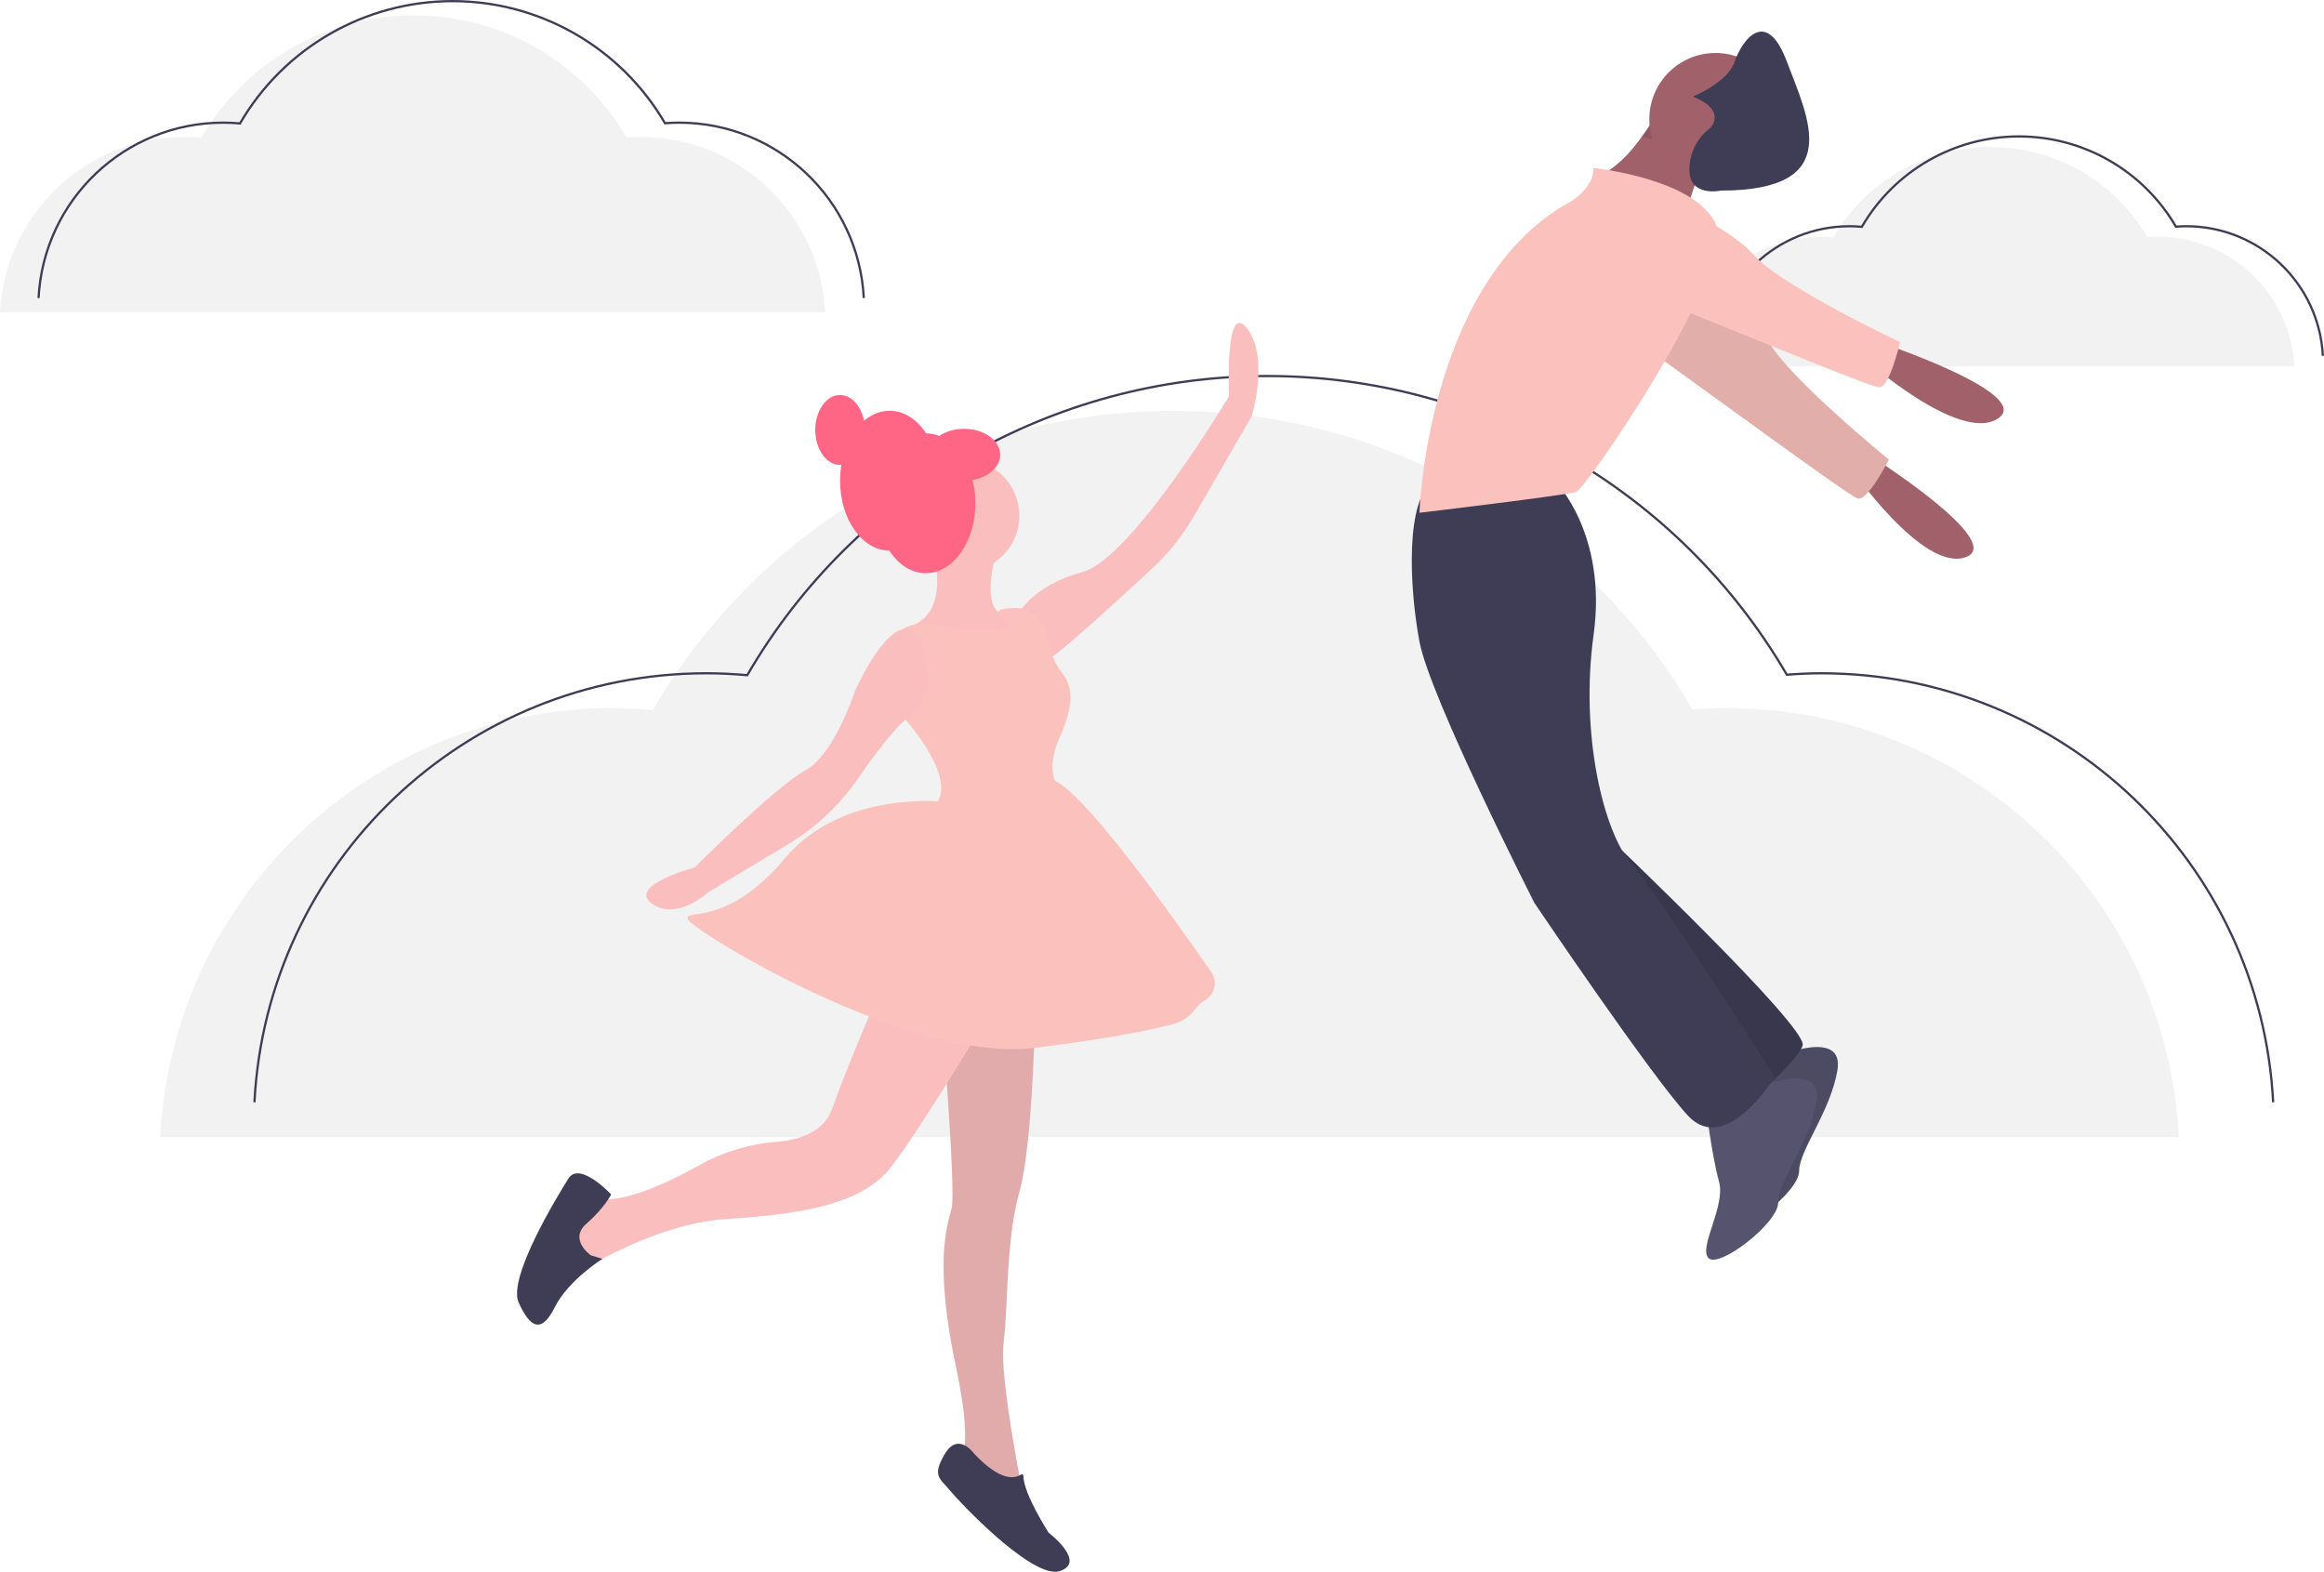
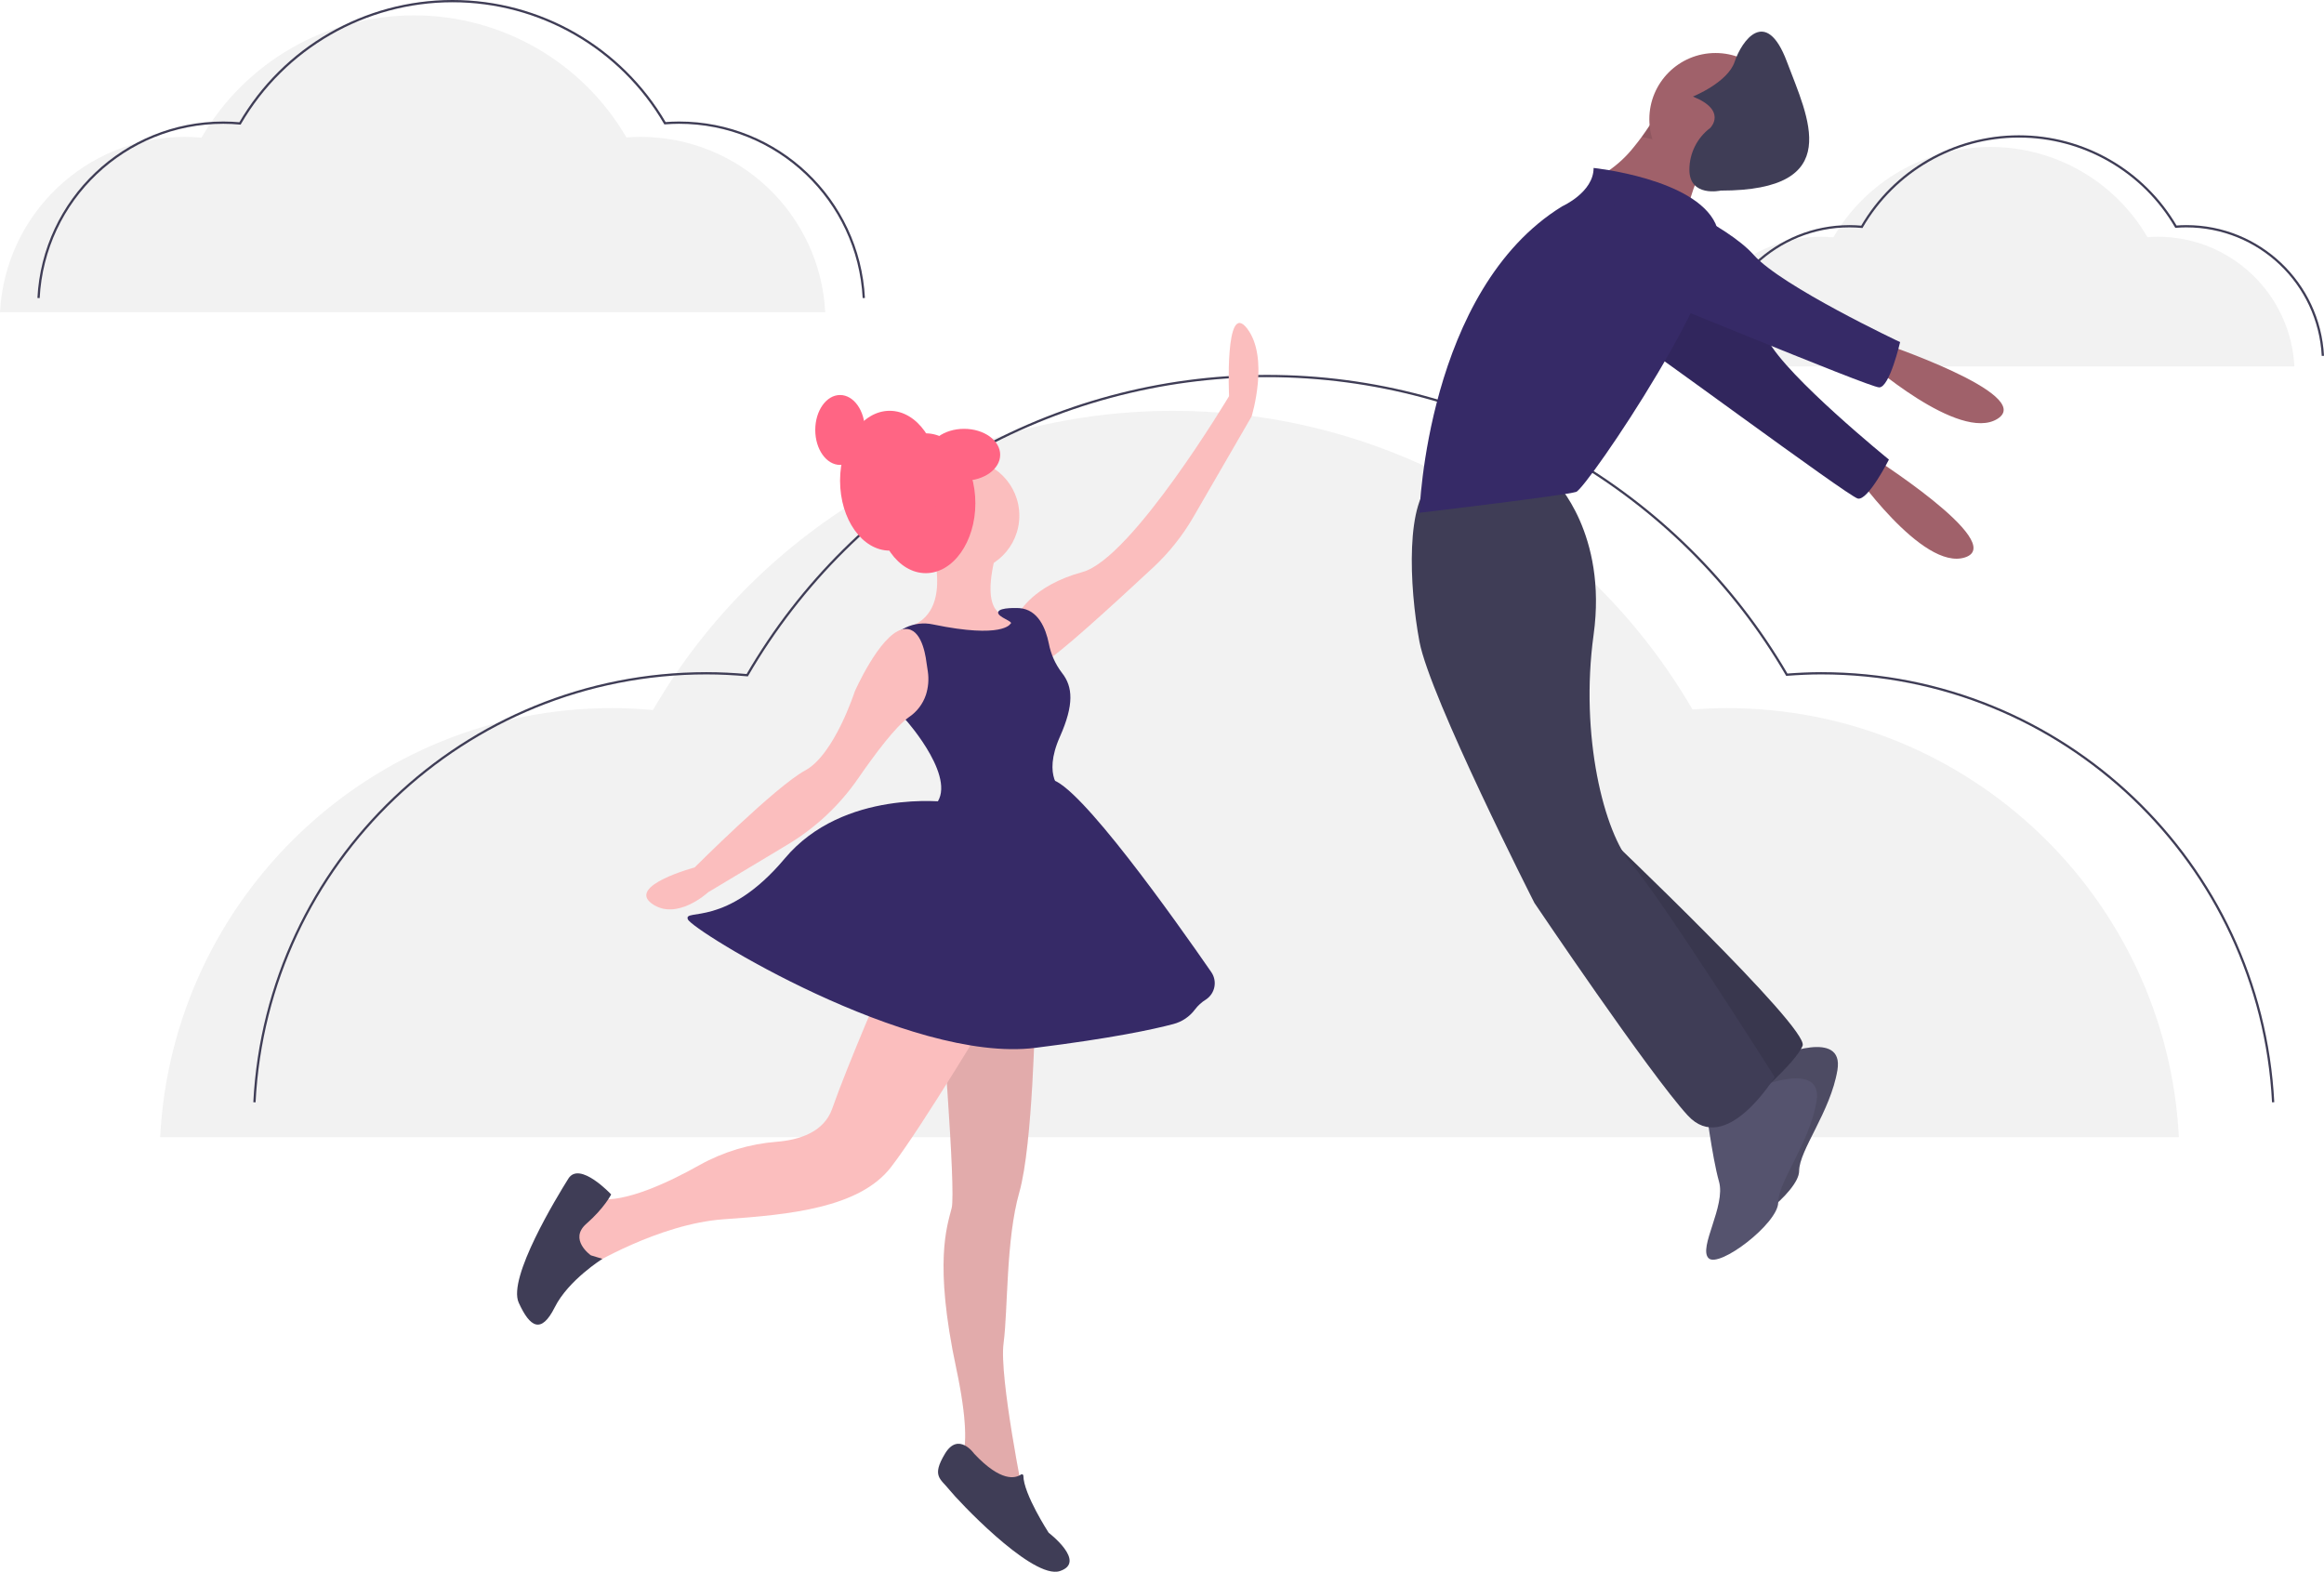
<svg xmlns="http://www.w3.org/2000/svg" id="a3277a8a-60ff-4d5e-bfbb-16df02d5717d" data-name="Layer 1" width="1030.575" height="696.977" viewBox="0 0 1030.575 696.977">
  <path d="M831.938,263.728a60.645,60.645,0,0,1,60.561-57.476c1.843,0,3.663.096,5.464.257a80.574,80.574,0,0,1,139.284-.066c1.52-.114,3.049-.191,4.598-.191a60.645,60.645,0,0,1,60.561,57.476" transform="translate(-84.96231 -101.2613)" fill="#f2f2f2" />
  <path d="M844.569,259.063A60.645,60.645,0,0,1,905.13,201.587c1.843,0,3.663.096,5.464.257a80.574,80.574,0,0,1,139.284-.066c1.52-.114,3.049-.191,4.598-.191a60.645,60.645,0,0,1,60.561,57.476" transform="translate(-84.96231 -101.2613)" fill="none" stroke="#3f3d56" stroke-miterlimit="10" />
  <path d="M155.988,605.488c5.455-105.98,93.109-190.232,200.445-190.232,6.1,0,12.124.318,18.086.851a266.684,266.684,0,0,1,460.999-.218c5.03-.378,10.093-.633,15.219-.633,107.336,0,194.99,84.253,200.445,190.232" transform="translate(-84.96231 -101.2613)" fill="#f2f2f2" />
  <path d="M197.794,590.048c5.455-105.98,93.109-190.232,200.445-190.232,6.1,0,12.124.318,18.086.851a266.684,266.684,0,0,1,460.999-.218c5.03-.378,10.093-.633,15.219-.633,107.336,0,194.99,84.253,200.445,190.232" transform="translate(-84.96231 -101.2613)" fill="none" stroke="#3f3d56" stroke-miterlimit="10" />
  <path d="M84.962,239.728a82.057,82.057,0,0,1,81.943-77.768c2.494,0,4.956.13,7.394.348a109.022,109.022,0,0,1,188.459-.089c2.056-.154,4.126-.259,6.222-.259a82.057,82.057,0,0,1,81.943,77.768" transform="translate(-84.96231 -101.2613)" fill="#f2f2f2" />
  <path d="M102.053,233.416a82.057,82.057,0,0,1,81.943-77.768c2.494,0,4.956.13,7.394.348a109.022,109.022,0,0,1,188.459-.089c2.056-.154,4.126-.259,6.222-.259a82.057,82.057,0,0,1,81.943,77.768" transform="translate(-84.96231 -101.2613)" fill="none" stroke="#3f3d56" stroke-miterlimit="10" />
  <path d="M495.988,336.921s14,34-7,42c0,0,30,13,37,10s12-10,12-12-7-3-7-3-13,1-3-32Z" transform="translate(-84.96231 -101.2613)" fill="#fbbebe" />
  <circle cx="427.025" cy="228.66" r="25" fill="#fbbebe" />
  <ellipse cx="410.525" cy="223.16" rx="22" ry="31" fill="#ff6584" />
  <ellipse cx="394.525" cy="213.16" rx="22" ry="31" fill="#ff6584" />
  <ellipse cx="372.525" cy="190.66" rx="11" ry="15.5" fill="#ff6584" />
  <path d="M536.988,372.921s6-12,28-18,65-78,65-78-2-43,8-30,2,39,2,39l-25.804,44.571a97.084,97.084,0,0,1-17.872,22.426c-15.954,14.849-44.459,41.003-47.323,41.003C544.988,393.921,536.988,372.921,536.988,372.921Z" transform="translate(-84.96231 -101.2613)" fill="#fbbebe" />
  <path d="M501.988,543.921s7,85,5,93-8,24,2,71-2,44-2,44l32,14s-11-54-9-69,1-46,7-67,7-80,7-80Z" transform="translate(-84.96231 -101.2613)" fill="#fbbebe" />
  <path d="M501.988,543.921s7,85,5,93-8,24,2,71-2,44-2,44l32,14s-11-54-9-69,1-46,7-67,7-80,7-80Z" transform="translate(-84.96231 -101.2613)" opacity="0.1" />
  <path d="M537.743,755.102c-2.479,1.722-8.848,3.47-20.755-9.181,0,0-7-10-13,0s-2,11,2,16c3.861,4.827,34.747,37.609,47.678,36.278a6.166,6.166,0,0,0,1.322-.278c12-4-5-17-5-17s-11.145-17.147-11.209-25.244A.668.668,0,0,0,537.743,755.102Z" transform="translate(-84.96231 -101.2613)" fill="#3f3d56" />
  <path d="M477.988,533.921s-17,39-24,59c-3.675,10.5-14.792,13.834-24.524,14.632a83.874,83.874,0,0,0-34.269,10.327c-13.996,7.856-33.095,16.771-45.207,15.041-21-3-4,30-4,30s31-19,60-21,60-5,74-23,48-75,48-75Z" transform="translate(-84.96231 -101.2613)" fill="#fbbebe" />
  <path d="M346.988,657.921s-10-7-2-14,11-13,11-13-14-15-19-7-27,44-22,55,10,14,16,2,21.132-21.447,21.132-21.447Z" transform="translate(-84.96231 -101.2613)" fill="#3f3d56" />
-   <path d="M532.988,377.921s-3.324,6.649-34.217.247a18.976,18.976,0,0,0-20.908,9.753c-3.875,7.75-4.375,19,9.125,33,0,0,24,27,12,38s57-7,57-7-9-6-1-24c6.286-14.143,5.781-22.112.91-28.274a30.884,30.884,0,0,1-5.839-13.048c-1.365-6.694-4.739-15.083-13.071-15.678,0,0-8.759-.513-9.38,1.743S534.988,376.921,532.988,377.921Z" transform="translate(-84.96231 -101.2613)" fill="#fbc1bc" />
+   <path d="M532.988,377.921s-3.324,6.649-34.217.247a18.976,18.976,0,0,0-20.908,9.753c-3.875,7.75-4.375,19,9.125,33,0,0,24,27,12,38s57-7,57-7-9-6-1-24c6.286-14.143,5.781-22.112.91-28.274a30.884,30.884,0,0,1-5.839-13.048c-1.365-6.694-4.739-15.083-13.071-15.678,0,0-8.759-.513-9.38,1.743S534.988,376.921,532.988,377.921Z" transform="translate(-84.96231 -101.2613)" fill="#362a67" />
  <path d="M496.426,399.134c-.207-1.41-.459-2.811-.636-4.225-.604-4.828-2.9-16.526-10.841-14.513-9.961,2.525-20.961,27.525-20.961,27.525s-9,28-22,35-49,43-49,43-30,8-19,16,25-5,25-5L434.356,475.7a101.249,101.249,0,0,0,31.196-29.331c7.368-10.671,16.595-23.005,22.442-27.08a19.279,19.279,0,0,0,7.557-9.879A22.934,22.934,0,0,0,496.426,399.134Z" transform="translate(-84.96231 -101.2613)" fill="#fbbebe" />
-   <path d="M504.988,456.921s-46-6-72,25-45,22-43,27,98,64,154,57c34.093-4.262,52.248-8.153,61.235-10.545a17.445,17.445,0,0,0,9.64-6.467,17.704,17.704,0,0,1,4.874-4.426,8.656,8.656,0,0,0,2.328-12.212c-15.86-22.946-58.917-83.729-71.078-85.35C535.988,444.921,504.988,456.921,504.988,456.921Z" transform="translate(-84.96231 -101.2613)" fill="#fbc1bc" />
+   <path d="M504.988,456.921s-46-6-72,25-45,22-43,27,98,64,154,57c34.093-4.262,52.248-8.153,61.235-10.545a17.445,17.445,0,0,0,9.64-6.467,17.704,17.704,0,0,1,4.874-4.426,8.656,8.656,0,0,0,2.328-12.212c-15.86-22.946-58.917-83.729-71.078-85.35C535.988,444.921,504.988,456.921,504.988,456.921Z" transform="translate(-84.96231 -101.2613)" fill="#362a67" />
  <ellipse cx="427.525" cy="201.66" rx="16" ry="11.5" fill="#ff6584" />
  <path d="M831.804,200.45a113.388,113.388,0,0,1,4.17-15.553c1.807-4.943,4.093-9.159,6.642-9.159,6.178,0-21.624-26.257-21.624-26.257s-1.745,3.243-4.634,7.615a107.699,107.699,0,0,1-6.92,9.422,51.653,51.653,0,0,1-11.615,10.765C785.468,185.004,831.804,200.45,831.804,200.45Z" transform="translate(-84.96231 -101.2613)" fill="#a0616a" />
  <path d="M913.601,302.834s61.937,39.133,42.853,45.563-50.7-39.544-50.7-39.544Z" transform="translate(-84.96231 -101.2613)" fill="#a0616a" />
-   <path d="M830.525,213.947s29.664,21.631,38.333,38.086,53.741,53.02,53.741,53.02-9.306,18.386-13.804,17.277S811.544,252.218,801.786,246.631,806.9,206.531,830.525,213.947Z" transform="translate(-84.96231 -101.2613)" fill="#fbc1bc" />
+   <path d="M830.525,213.947s29.664,21.631,38.333,38.086,53.741,53.02,53.741,53.02-9.306,18.386-13.804,17.277S811.544,252.218,801.786,246.631,806.9,206.531,830.525,213.947Z" transform="translate(-84.96231 -101.2613)" fill="#362a67" />
  <path d="M830.525,213.947s29.664,21.631,38.333,38.086,53.741,53.02,53.741,53.02-9.306,18.386-13.804,17.277S811.544,252.218,801.786,246.631,806.9,206.531,830.525,213.947Z" transform="translate(-84.96231 -101.2613)" opacity="0.1" />
  <path d="M918.299,252.964s69.504,23.168,52.514,33.98-58.692-26.257-58.692-26.257Z" transform="translate(-84.96231 -101.2613)" fill="#a0616a" />
  <path d="M873.507,569.594s29.346-12.356,26.257,6.178-16.99,35.524-16.99,44.792-26.257,29.346-30.891,24.713,7.723-23.168,4.634-33.98-6.178-35.524-6.178-35.524Z" transform="translate(-84.96231 -101.2613)" fill="#55536e" />
  <path d="M873.507,569.594s29.346-12.356,26.257,6.178-16.99,35.524-16.99,44.792-26.257,29.346-30.891,24.713,7.723-23.168,4.634-33.98-6.178-35.524-6.178-35.524Z" transform="translate(-84.96231 -101.2613)" opacity="0.1" />
  <path d="M864.24,583.495s29.346-12.356,26.257,6.178-16.99,35.524-16.99,44.792-26.257,29.346-30.891,24.713,7.723-23.168,4.634-33.98-6.178-35.524-6.178-35.524Z" transform="translate(-84.96231 -101.2613)" fill="#55536e" />
  <path d="M796.28,470.744s91.128,86.494,88.039,94.217-23.168,24.713-23.168,24.713S791.646,498.545,796.28,470.744Z" transform="translate(-84.96231 -101.2613)" fill="#3f3d56" />
  <path d="M796.28,470.744s91.128,86.494,88.039,94.217-23.168,24.713-23.168,24.713S791.646,498.545,796.28,470.744Z" transform="translate(-84.96231 -101.2613)" opacity="0.1" />
  <path d="M774.657,314.745s23.168,23.168,16.99,67.96,4.634,88.039,16.99,101.939,63.326,94.217,63.326,94.217-21.624,35.524-38.613,16.99-67.96-94.217-67.96-94.217S719.053,410.507,714.42,385.794s-6.178-63.326,6.178-71.049S774.657,314.745,774.657,314.745Z" transform="translate(-84.96231 -101.2613)" fill="#3f3d56" />
  <path d="M812.961,161.975c18.04,3.738,16.249,4.464,27.338,8.356.062-.185.124-.34.185-.494,1.699-4.047,2.765,1.267,5.221,1.267,6.178,0-21.624-26.257-21.624-26.257s-1.05,1.946-2.857,4.865c-.541.85-1.128,1.776-1.776,2.749-.541.819-1.128,1.684-1.745,2.579Z" transform="translate(-84.96231 -101.2613)" opacity="0.1" />
  <circle cx="760.743" cy="52.852" r="29.346" fill="#a0616a" />
-   <path d="M791.646,175.737s44.792,4.634,54.059,24.713-57.148,117.385-61.782,118.929-69.504,9.267-69.504,9.267,3.089-98.85,63.326-135.919C777.746,192.727,791.646,186.549,791.646,175.737Z" transform="translate(-84.96231 -101.2613)" fill="#fbc1bc" />
-   <path d="M816.359,186.549s33.98,13.901,46.336,27.802,64.871,38.613,64.871,38.613-4.634,20.079-9.267,20.079S807.092,228.251,796.28,225.162,791.646,185.004,816.359,186.549Z" transform="translate(-84.96231 -101.2613)" fill="#fbc1bc" />
+   <path d="M791.646,175.737s44.792,4.634,54.059,24.713-57.148,117.385-61.782,118.929-69.504,9.267-69.504,9.267,3.089-98.85,63.326-135.919C777.746,192.727,791.646,186.549,791.646,175.737Z" transform="translate(-84.96231 -101.2613)" fill="#362a67" />
+   <path d="M816.359,186.549s33.98,13.901,46.336,27.802,64.871,38.613,64.871,38.613-4.634,20.079-9.267,20.079S807.092,228.251,796.28,225.162,791.646,185.004,816.359,186.549Z" transform="translate(-84.96231 -101.2613)" fill="#362a67" />
  <path d="M843.388,157.975s7.723-7.723-7.723-13.901c0,0,15.445-6.178,18.534-15.445s13.901-24.713,23.168,0,26.257,57.148-29.346,57.148c0,0-13.901,3.089-13.901-9.267A23.168,23.168,0,0,1,843.388,157.975Z" transform="translate(-84.96231 -101.2613)" fill="#3f3d56" />
</svg>
